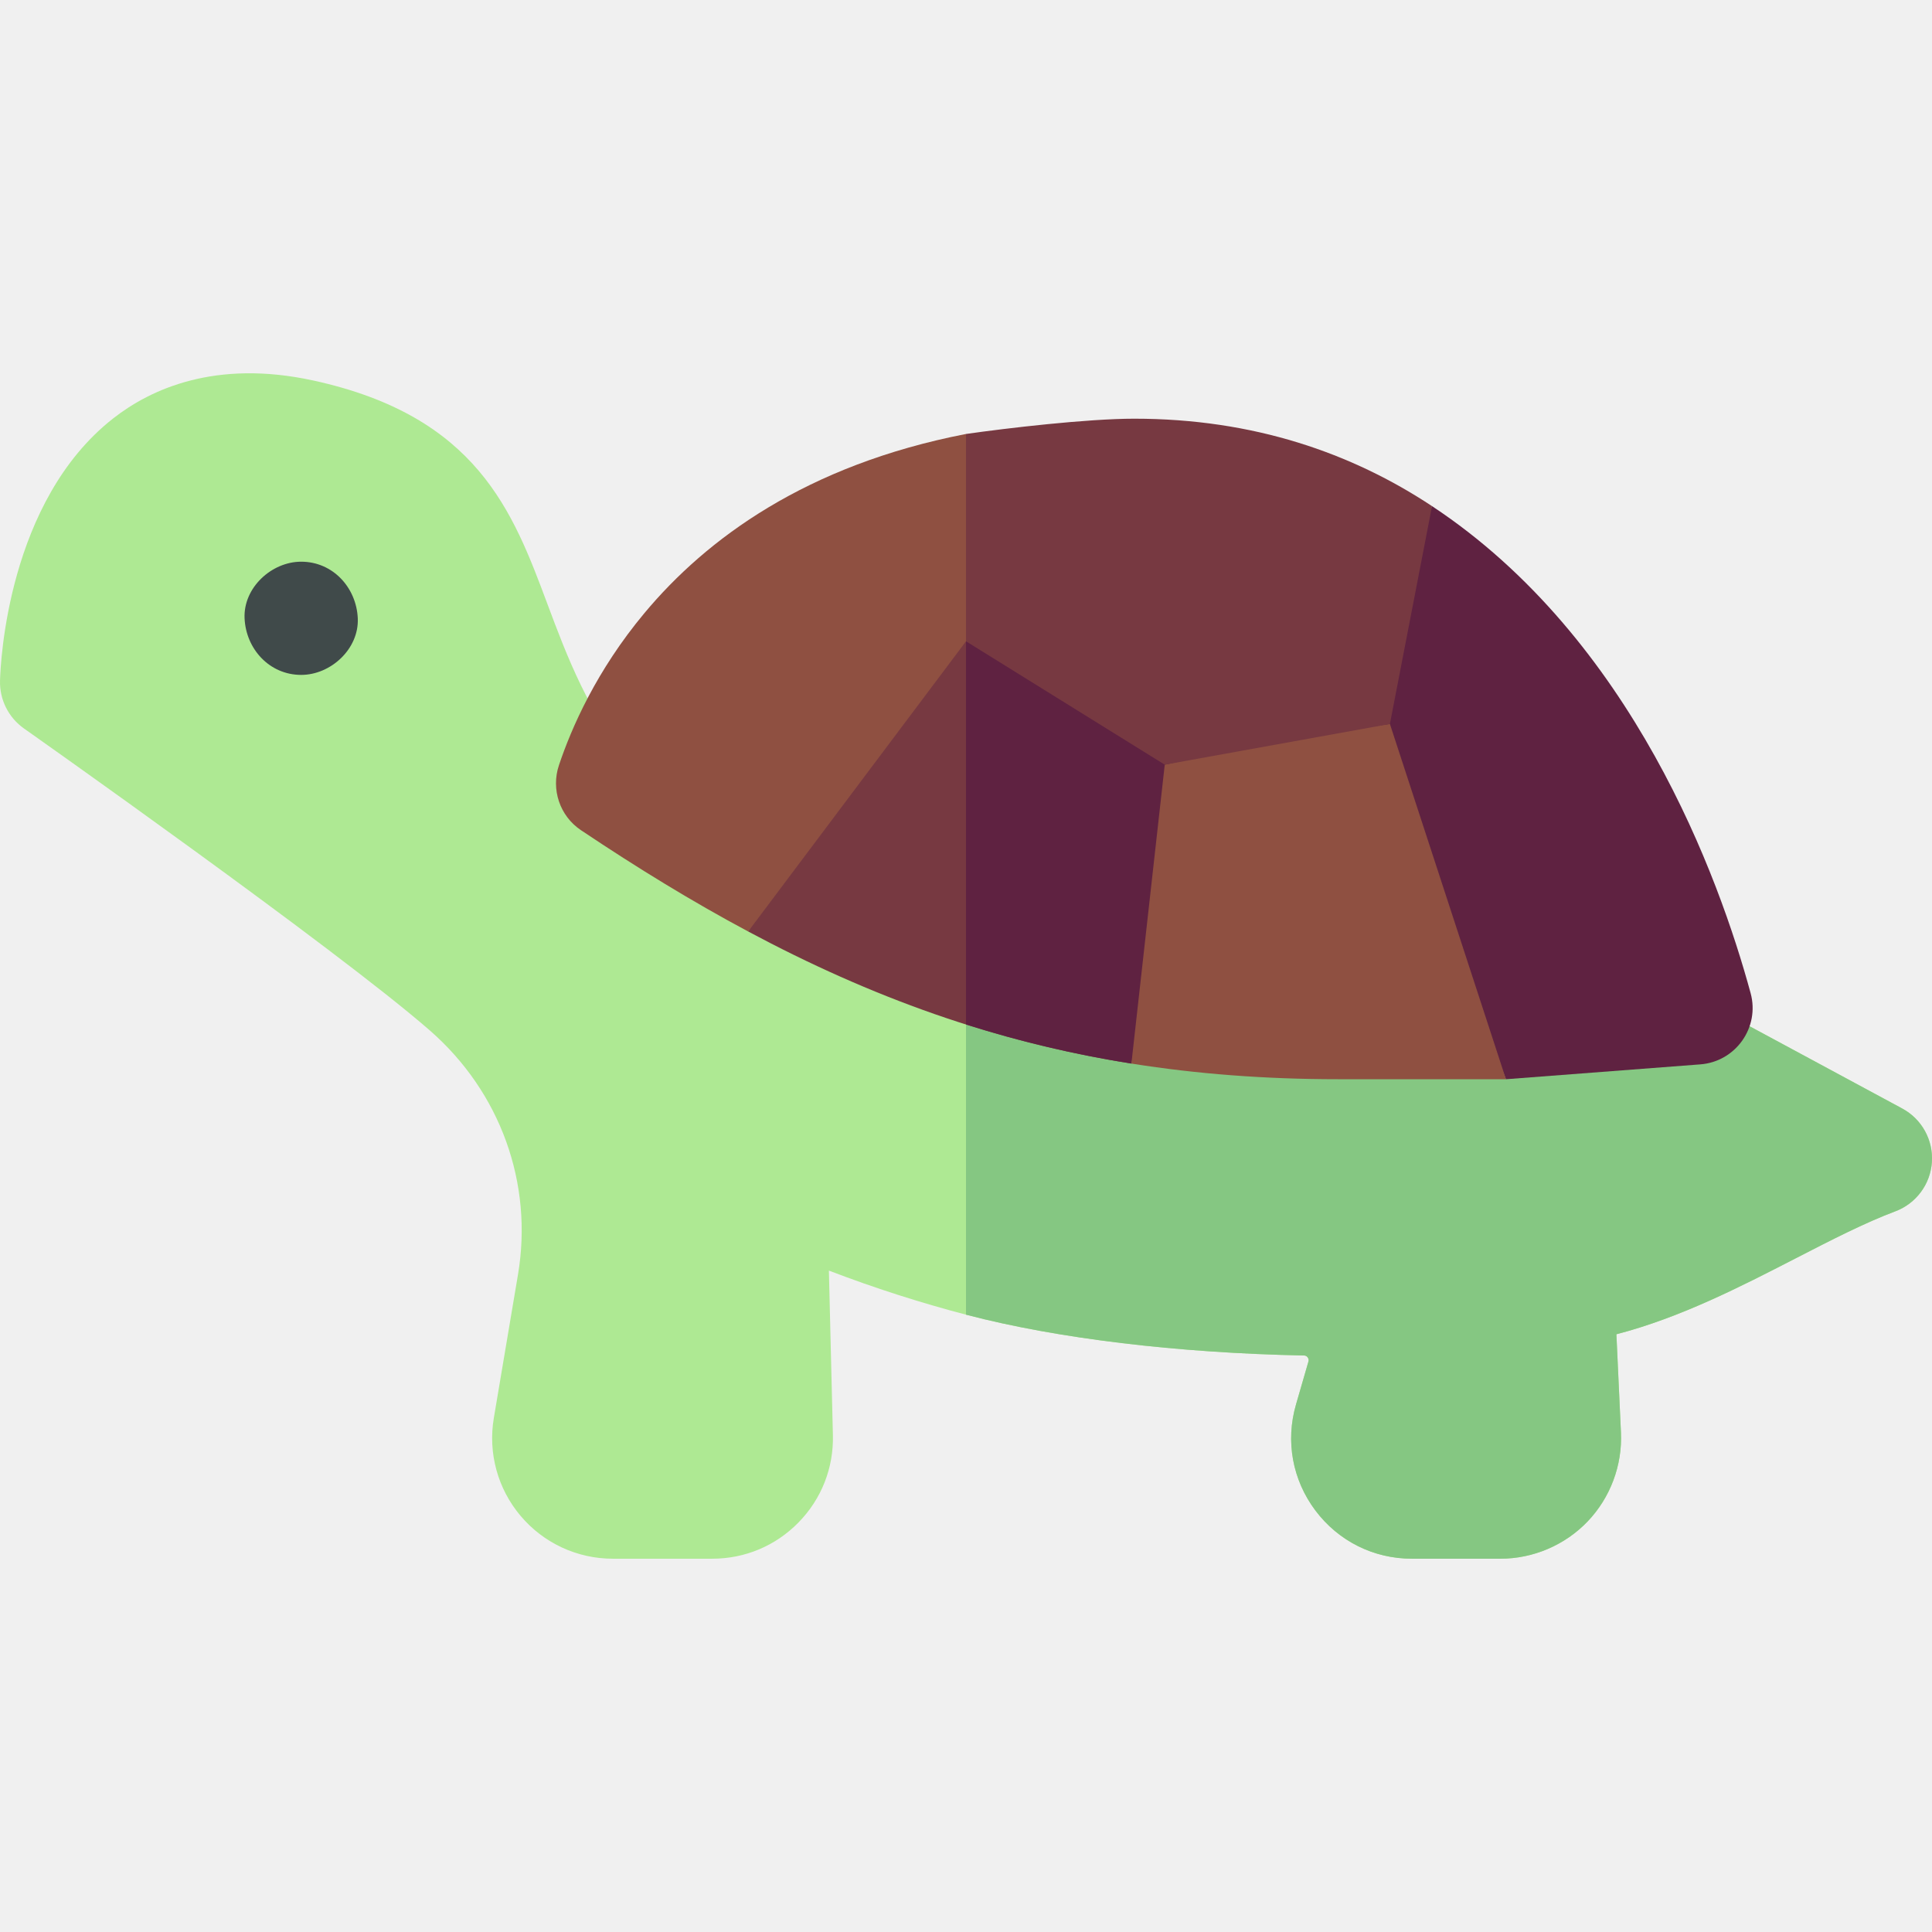
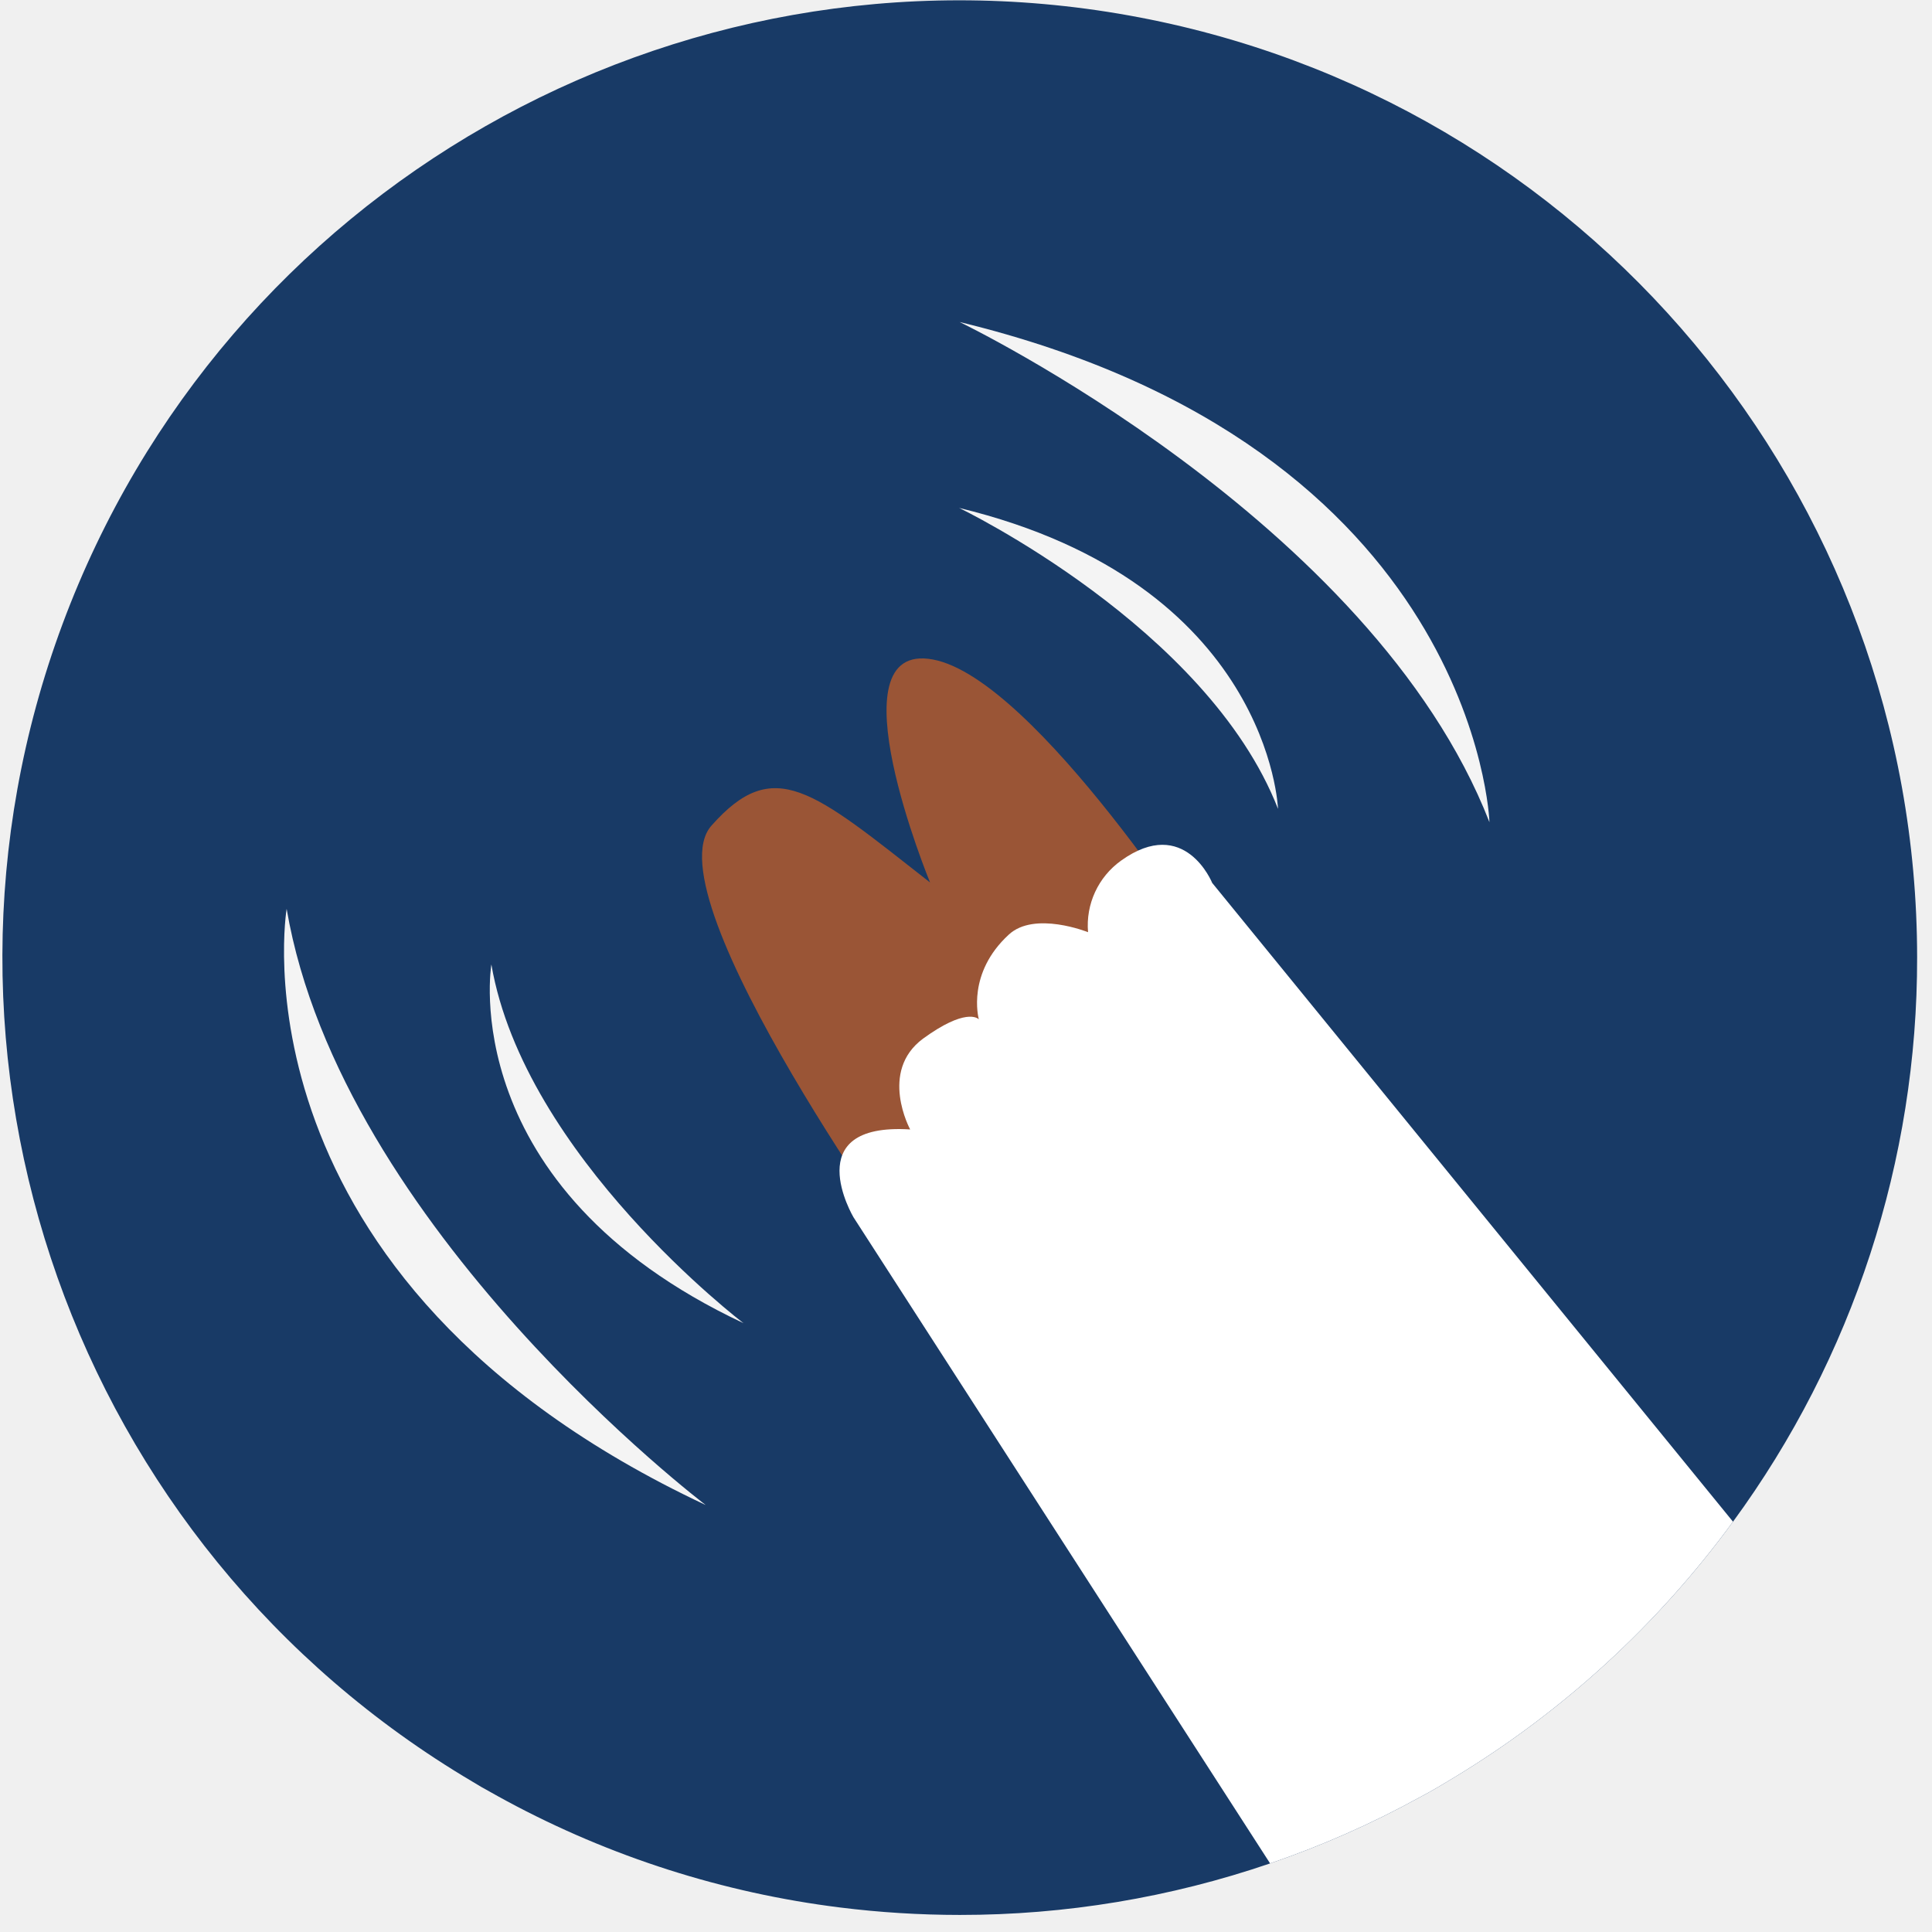
- <svg xmlns="http://www.w3.org/2000/svg" id="Capa_1" enable-background="new 0 0 512 512" height="512" viewBox="0 0 512 512" width="512">
-   <g>
-     <g>
-       <path d="m397.63 413.075h-23.47c-10.146 0-19.462-4.652-25.558-12.763s-7.974-18.353-5.152-28.099l3.292-11.372c.048-.166.175-.606-.201-1.118-.357-.486-.785-.495-.946-.498-33.612-.673-65.344-4.493-89.349-10.758-12.338-3.219-24.574-7.15-36.58-11.745l1.061 43.604c.211 8.684-3.014 16.891-9.082 23.108-6.067 6.217-14.193 9.641-22.88 9.641h-26.369c-9.428 0-18.326-4.128-24.413-11.327s-8.68-16.659-7.114-25.955l6.405-38.021c4.075-24.19-4.665-48.379-23.38-64.707-25.042-21.848-106.71-79.424-107.532-80.003-4.104-2.891-6.49-7.644-6.356-12.662.128-4.81 2.055-47.621 29.968-69.501 9.845-7.718 27.037-15.729 53.035-10.065 43.454 9.468 52.895 34.712 62.024 59.125 5.317 14.217 10.802 28.883 23.293 44.437l287.183 63.819c1.348.299 2.647.783 3.863 1.438l44.746 24.118c5.178 2.791 8.247 8.351 7.849 14.22-.399 5.869-4.191 10.963-9.699 13.029-8.083 3.031-16.981 7.61-26.402 12.458-14.534 7.479-30.595 15.744-47.503 20.116l1.206 26.032c.402 8.683-2.81 17.269-8.812 23.556-6.006 6.287-14.434 9.893-23.127 9.893z" fill="#aee993" />
-     </g>
-     <path d="m504.117 293.77-44.746-24.118c-1.216-.655-2.516-1.139-3.863-1.438l-199.508-44.336v124.523c.082.022.164.045.247.066 24.005 6.265 55.736 10.085 89.349 10.758.161.003.589.012.946.498.376.511.249.952.201 1.118l-3.292 11.372c-2.822 9.746-.944 19.988 5.152 28.099s15.412 12.763 25.558 12.763h23.47c8.693 0 17.122-3.606 23.125-9.894 6.002-6.287 9.214-14.874 8.812-23.556l-1.206-26.032c16.909-4.372 32.97-12.637 47.503-20.116 9.421-4.848 18.32-9.427 26.402-12.458 5.508-2.065 9.3-7.16 9.699-13.029.398-5.869-2.671-11.429-7.849-14.22z" fill="#85c782" />
-     <g>
-       <path d="m266 179.953-67.726 66.901c-14.655-7.833-29.309-16.793-44.322-26.852-5.604-3.755-7.969-10.809-5.828-17.206 3.315-9.906 9.961-25.111 22.656-40.32 16.379-19.634 42.834-39.24 85.22-47.469z" fill="#8f5041" />
-     </g>
-     <g>
-       <path d="m318.67 192.646-18.839 89.21c-36.433-5.789-68.984-17.59-101.557-35.002l57.726-76.901z" fill="#773941" />
-     </g>
-     <path d="m256 271.491c14.126 4.476 28.638 7.951 43.831 10.365l18.839-89.21-62.67-22.693z" fill="#5f2241" />
-     <g>
-       <path d="m450.596 282.069-51.506 3.939-40.75-104.15 21.16-47.73c53.189 35.166 76.102 98.46 84.435 129.077 2.471 9.076-3.96 18.147-13.339 18.864z" fill="#5f2241" />
-     </g>
-     <g>
-       <path d="m79.815 178.855c7.846 0 15.363-6.899 15-15-.364-8.127-6.591-15-15-15-7.846 0-15.363 6.899-15 15 .364 8.127 6.591 15 15 15z" fill="#404a4a" />
-     </g>
-     <g>
-       <path d="m399.093 286.004h-44.407c-19.431 0-37.586-1.397-54.854-4.148l8.839-79.21 31.019-6.61 28.649-4.181z" fill="#8f5041" />
-     </g>
-     <g>
-       <path d="m379.5 134.128-11.16 57.73-59.67 10.79-52.67-32.698v-54.943c10.58-1.52 32.1-4.049 44.57-4.049 31.68 0 57.66 9.11 78.93 23.17z" fill="#773941" />
-     </g>
-   </g>
+ <svg xmlns="http://www.w3.org/2000/svg" id="Calque_1" data-name="Calque 1" viewBox="0 0 300 300">
+   <defs>
+     <style>.cls-1{fill:#183a66;}.cls-2{fill:#9a5536;}.cls-3{fill:#fff;}.cls-4{fill:#f4f4f4;}</style>
+   </defs>
+   <path class="cls-1" d="M297.69,148.64a147.88,147.88,0,0,1-28.59,87.65A149.67,149.67,0,0,1,225.81,276c-.87.53-1.77,1.07-2.66,1.59s-1.84,1.05-2.78,1.54a145.69,145.69,0,0,1-23.15,10.22,148.43,148.43,0,0,1-48.17,8,150.66,150.66,0,0,1-18.63-1.16,147.46,147.46,0,0,1-51.71-16.51c-.91-.47-1.79-1-2.68-1.48s-1.79-1-2.66-1.54a148.65,148.65,0,1,1,224.32-128Z" />
+   <path class="cls-2" d="M142.83,197.21s-42.09-58-32.36-69,15.69-5.49,33.95,8.82c0,0-15.51-37.64.46-34.62s43.32,46.14,43.32,46.14-18.74-2.14-31.87,11.32S142.83,197.21,142.83,197.21Z" />
+   <path class="cls-3" d="M269.1,236.29A149.67,149.67,0,0,1,225.81,276c-.87.53-1.77,1.07-2.66,1.59s-1.84,1.05-2.78,1.54a145.69,145.69,0,0,1-23.15,10.22L132.52,189s-8.7-14.72,8.81-13.62c0,0-4.9-9,2-14.1,6.51-4.74,8.46-3.22,8.66-3-.07-.31-1.86-7.16,4.65-13.15,4-3.72,12.31-.38,12.31-.38a12.37,12.37,0,0,1,5.14-11.12c9.89-7.09,14.14,3.47,14.14,3.47Z" />
+   <path class="cls-4" d="M149,50s64,30.74,82.28,77.67C231.31,127.69,229.29,69.44,149,50Z" />
+   <path class="cls-4" d="M148.93,78.87s38.51,18.5,49.52,46.73C198.45,125.6,197.23,90.55,148.93,78.87Z" />
+   <path class="cls-4" d="M109.58,233.7S53,190.77,44.51,141.13C44.51,141.13,34.83,198.61,109.58,233.7Z" />
+   <path class="cls-4" d="M115.45,205.46s-34-25.84-39.15-55.7C76.3,149.76,70.47,184.34,115.45,205.46Z" />
</svg>
